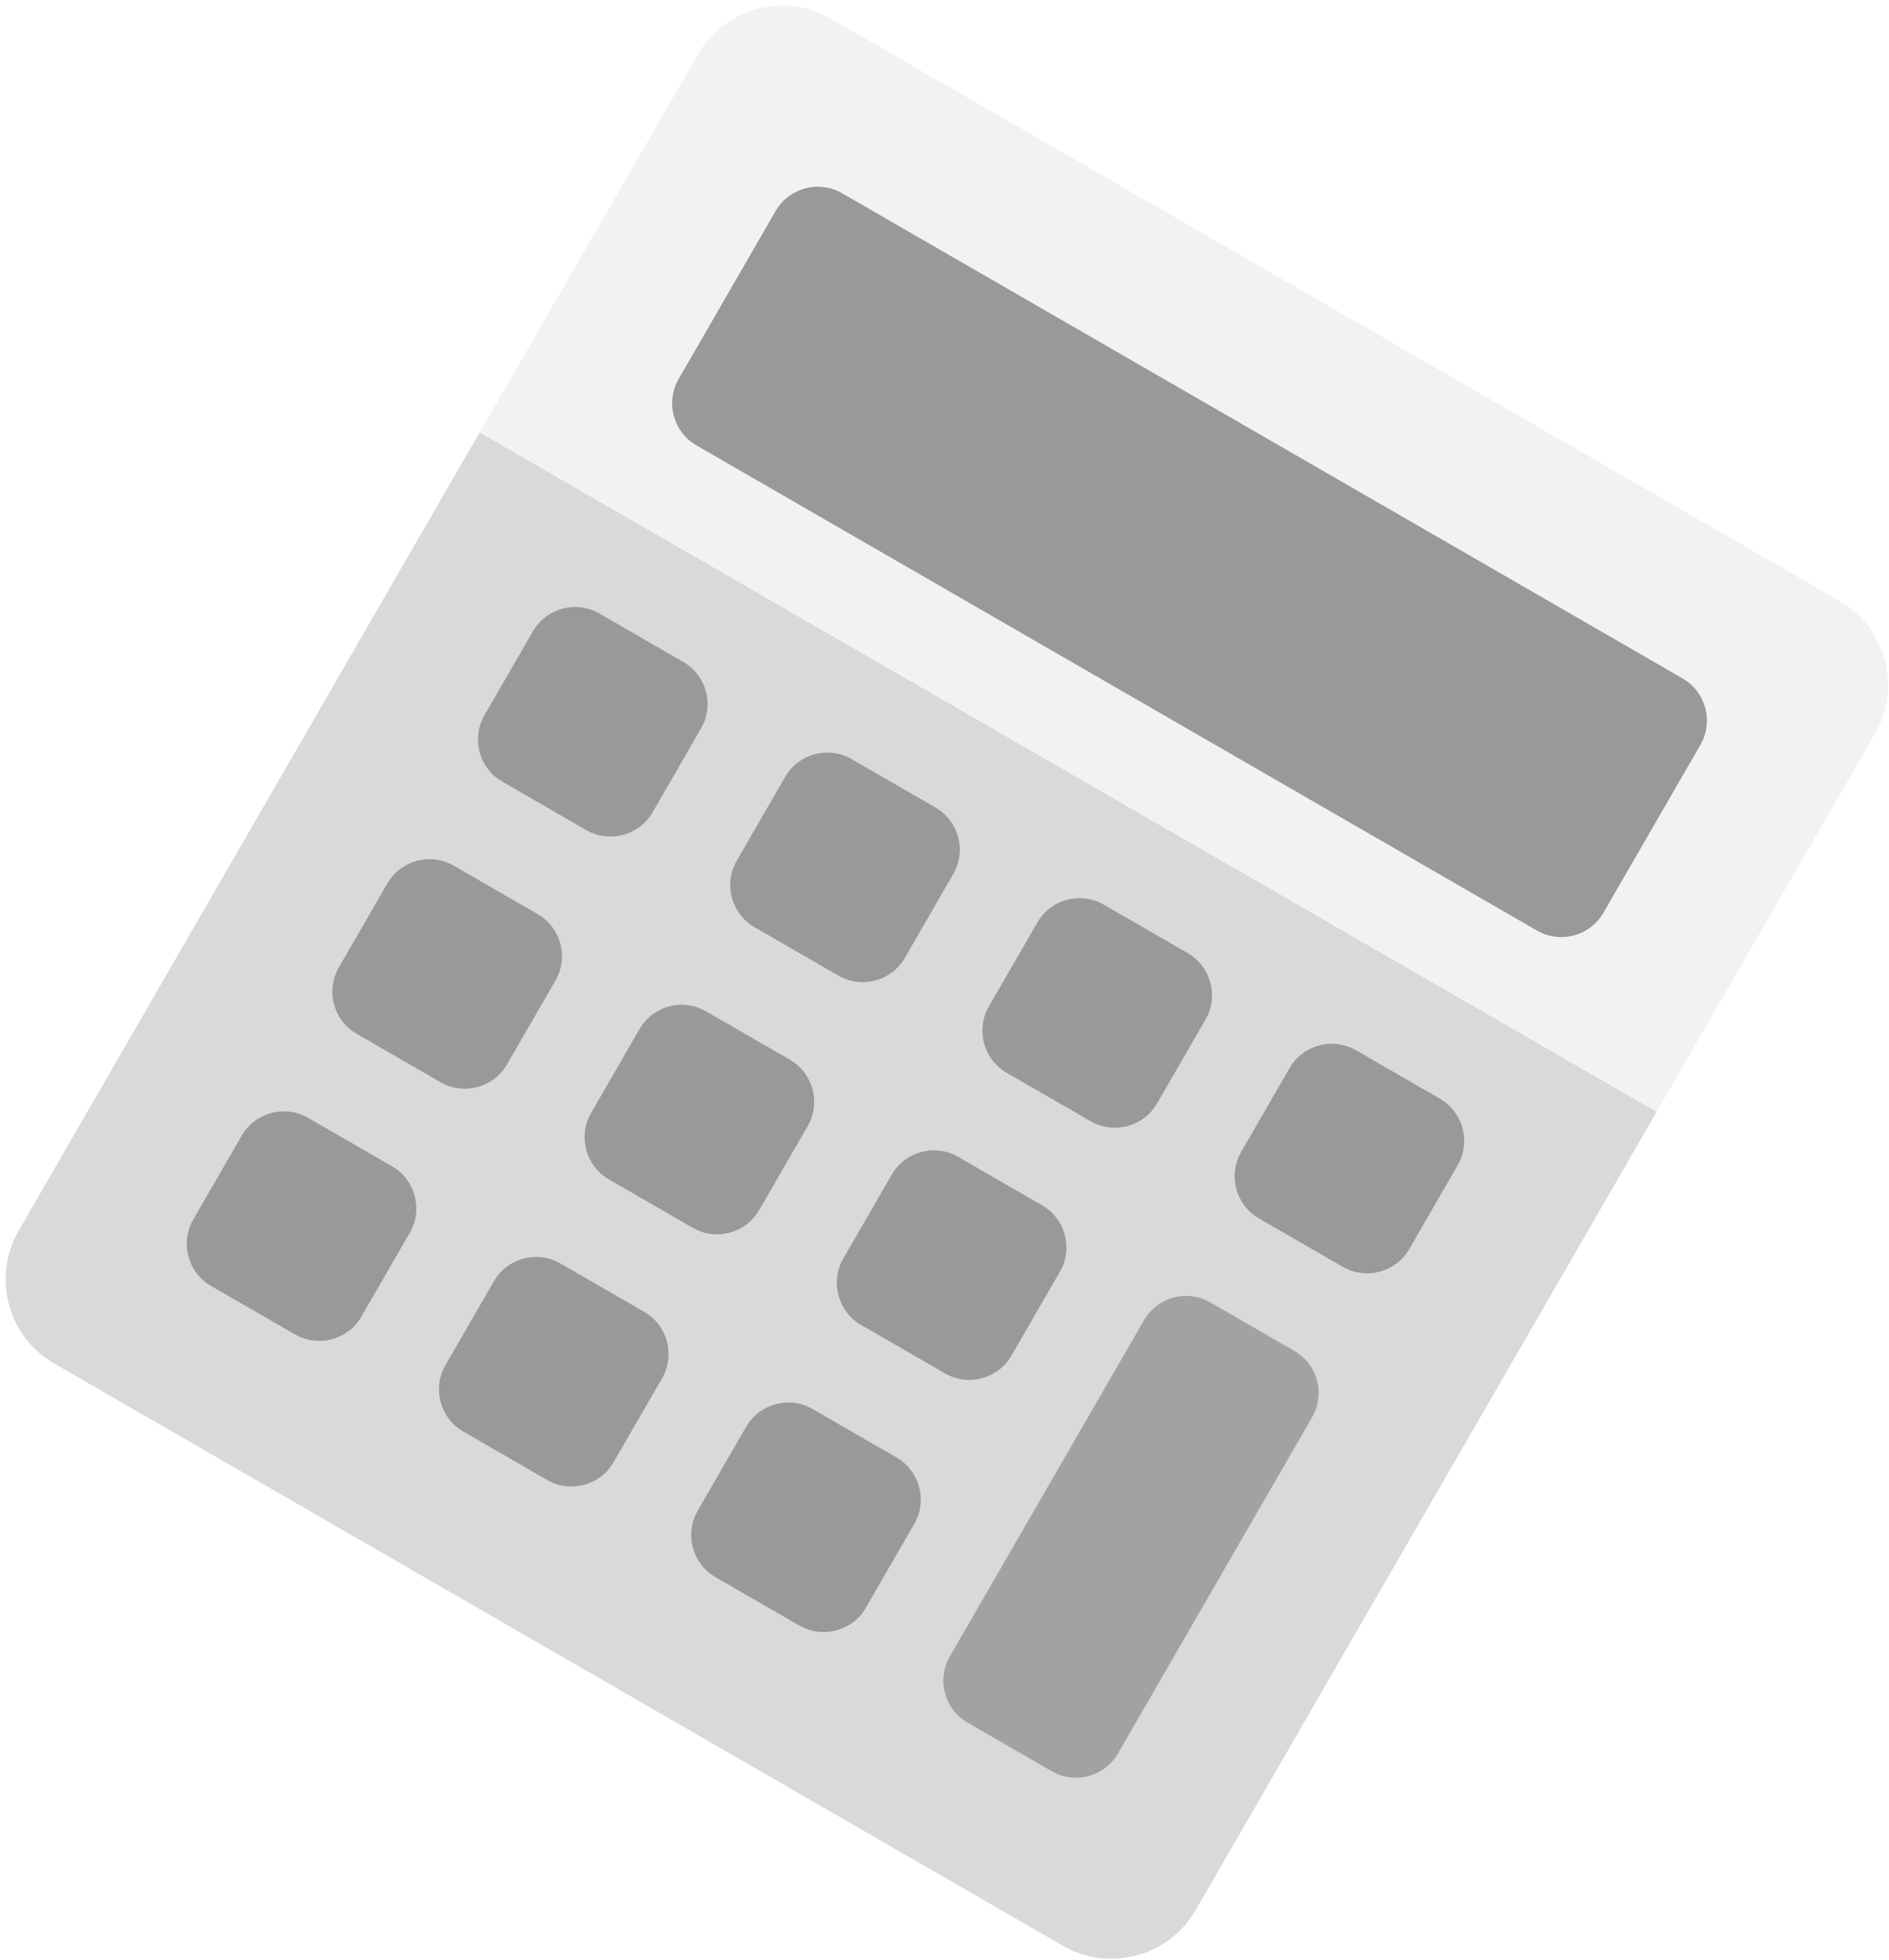
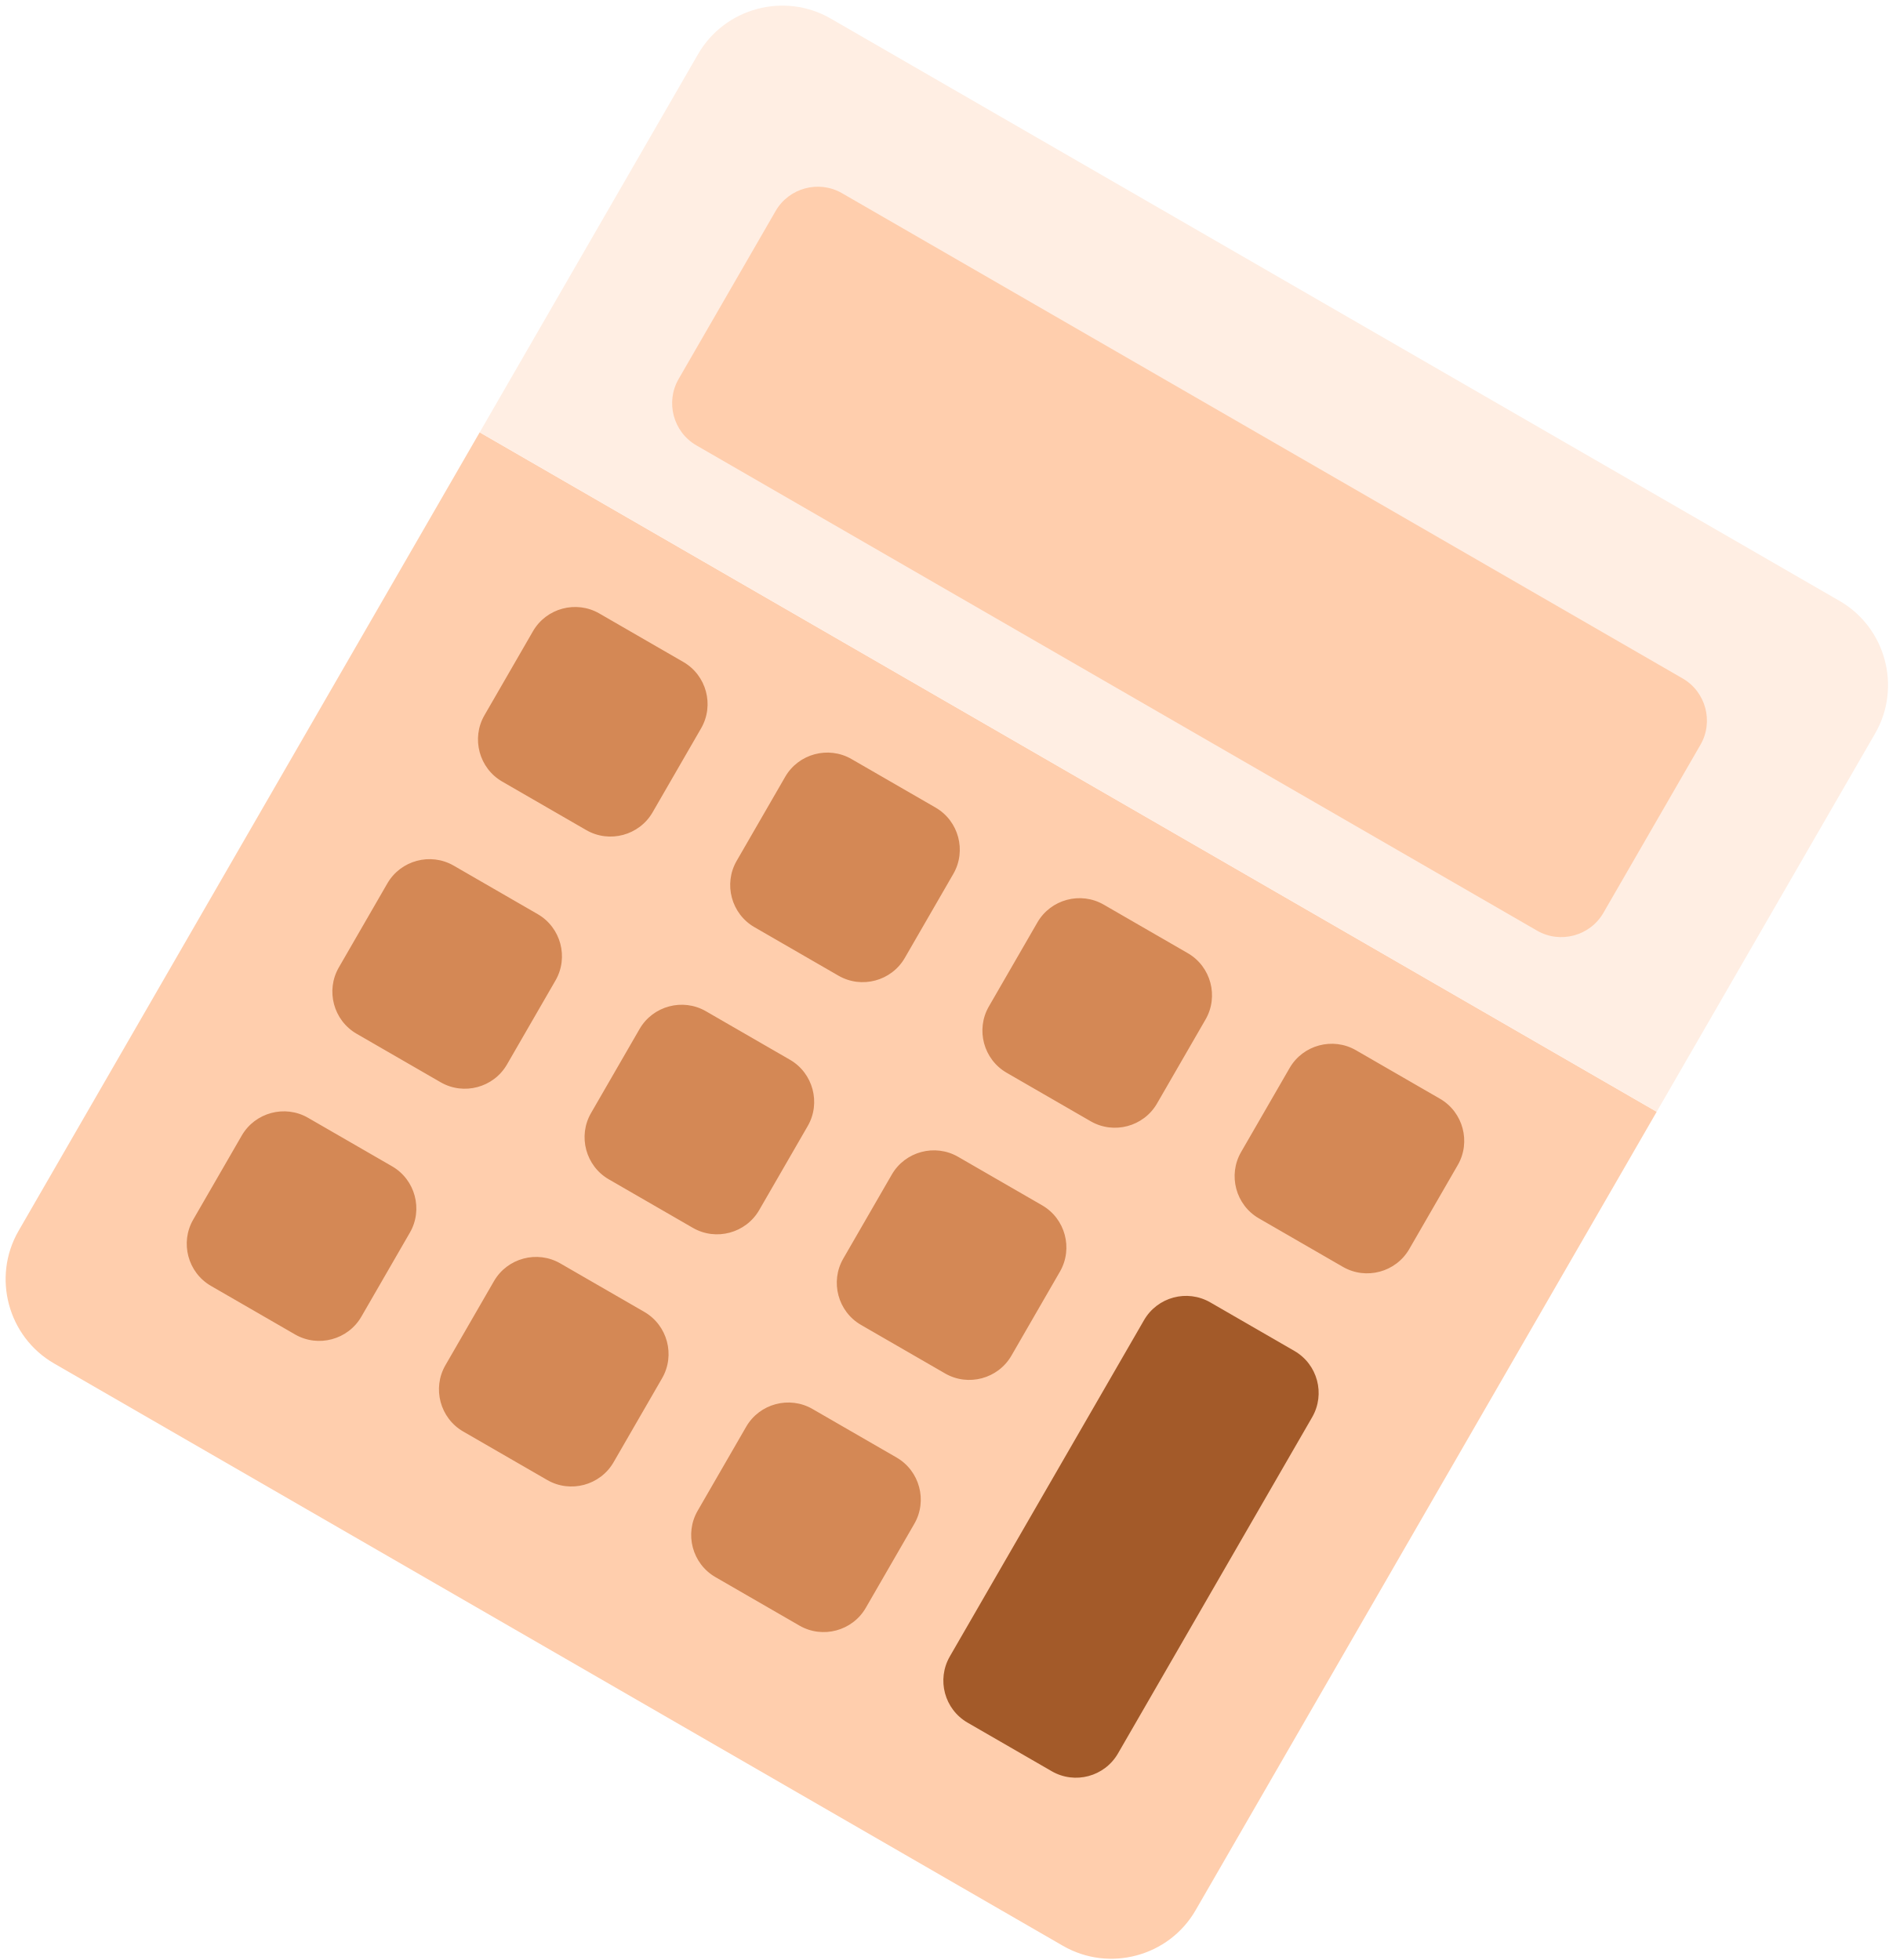
<svg xmlns="http://www.w3.org/2000/svg" width="315" height="327" viewBox="0 0 315 327" fill="none">
-   <g style="mix-blend-mode:luminosity">
-     <path d="M80.014 72.13L3.096 205.356C-1.357 213.069 1.31 223.023 9.023 227.476L177.308 324.635C185.021 329.088 194.975 326.421 199.428 318.708L276.346 185.483L80.014 72.13Z" fill="#D9D9D9" />
-     <path d="M306.853 100.256L138.569 3.097C130.856 -1.357 120.901 1.311 116.448 9.024L80.014 72.13L276.346 185.483L312.78 122.376C317.233 114.663 314.566 104.709 306.853 100.256Z" fill="#F2F2F2" />
-     <path d="M140.447 32.229L280.685 113.195C284.541 115.421 285.875 120.398 283.648 124.255L267.455 152.302C265.228 156.159 260.251 157.492 256.395 155.266L116.158 74.3C112.301 72.073 110.968 67.096 113.194 63.24L129.387 35.192C131.614 31.336 136.591 30.002 140.447 32.229Z" fill="#999999" />
-     <path fill-rule="evenodd" clip-rule="evenodd" d="M113.988 110.444L99.965 102.347C96.108 100.121 91.131 101.454 88.904 105.311L80.808 119.335C78.581 123.191 79.915 128.168 83.771 130.395L97.795 138.491C101.652 140.718 106.629 139.384 108.855 135.528L116.952 121.504C119.178 117.648 117.845 112.67 113.988 110.444ZM89.698 152.515L75.675 144.418C71.818 142.192 66.841 143.526 64.615 147.382L56.518 161.406C54.291 165.262 55.625 170.239 59.481 172.466L73.505 180.563C77.362 182.789 82.339 181.455 84.565 177.599L92.662 163.575C94.888 159.719 93.555 154.742 89.698 152.515ZM65.409 194.586L51.385 186.49C47.528 184.263 42.551 185.597 40.325 189.453L32.228 203.477C30.002 207.333 31.335 212.31 35.192 214.537L49.215 222.634C53.072 224.86 58.049 223.527 60.276 219.67L68.372 205.646C70.599 201.79 69.265 196.813 65.409 194.586ZM156.059 134.734L142.036 126.637C138.179 124.411 133.202 125.744 130.975 129.601L122.879 143.624C120.652 147.481 121.986 152.458 125.842 154.685L139.866 162.781C143.723 165.008 148.7 163.674 150.926 159.818L159.023 145.794C161.249 141.937 159.916 136.96 156.059 134.734ZM131.77 176.805L117.746 168.708C113.889 166.482 108.912 167.815 106.686 171.672L98.589 185.696C96.362 189.552 97.696 194.529 101.553 196.756L115.576 204.852C119.433 207.079 124.41 205.745 126.637 201.889L134.733 187.865C136.96 184.009 135.626 179.031 131.77 176.805ZM107.48 218.876L93.456 210.779C89.6 208.553 84.623 209.886 82.396 213.743L74.299 227.767C72.073 231.623 73.406 236.6 77.263 238.827L91.287 246.923C95.143 249.15 100.12 247.816 102.347 243.96L110.443 229.936C112.67 226.08 111.336 221.103 107.48 218.876ZM198.13 159.024L184.107 150.927C180.25 148.7 175.273 150.034 173.047 153.89L164.95 167.914C162.723 171.771 164.057 176.748 167.914 178.974L181.937 187.071C185.794 189.297 190.771 187.964 192.997 184.107L201.094 170.084C203.321 166.227 201.987 161.25 198.13 159.024ZM173.841 201.095L159.817 192.998C155.96 190.772 150.983 192.105 148.757 195.962L140.66 209.985C138.434 213.842 139.767 218.819 143.624 221.045L157.648 229.142C161.504 231.369 166.481 230.035 168.708 226.179L176.804 212.155C179.031 208.298 177.697 203.321 173.841 201.095ZM149.551 243.166L135.527 235.069C131.671 232.843 126.694 234.176 124.467 238.033L116.37 252.056C114.144 255.913 115.477 260.89 119.334 263.117L133.358 271.213C137.214 273.44 142.191 272.106 144.418 268.25L152.514 254.226C154.741 250.369 153.407 245.392 149.551 243.166ZM240.202 183.313L226.178 175.217C222.321 172.99 217.344 174.324 215.118 178.18L207.021 192.204C204.795 196.06 206.128 201.038 209.985 203.264L224.008 211.361C227.865 213.587 232.842 212.254 235.069 208.397L243.165 194.373C245.392 190.517 244.058 185.54 240.202 183.313Z" fill="#999999" />
-     <path d="M215.912 225.384L201.888 217.288C198.016 215.052 193.064 216.379 190.828 220.251L158.442 276.346C156.206 280.219 157.533 285.171 161.405 287.406L175.429 295.503C179.301 297.739 184.253 296.412 186.489 292.539L218.875 236.445C221.111 232.572 219.784 227.62 215.912 225.384Z" fill="#FF8833" />
-   </g>
+   <path d="M80.014 72.13L3.096 205.356C-1.357 213.069 1.31 223.023 9.023 227.476L177.308 324.635C185.021 329.088 194.975 326.421 199.428 318.708L276.346 185.483L80.014 72.13Z" fill="#FFCEAD" />
+   <path d="M306.853 100.256L138.569 3.097C130.856 -1.357 120.901 1.311 116.448 9.024L80.014 72.13L276.346 185.483L312.78 122.376C317.233 114.663 314.566 104.709 306.853 100.256Z" fill="#FFEEE3" />
+   <path d="M140.447 32.229L280.685 113.195C284.541 115.421 285.875 120.398 283.648 124.255L267.455 152.302C265.228 156.159 260.251 157.492 256.395 155.266L116.158 74.3C112.301 72.073 110.968 67.096 113.194 63.24L129.387 35.192C131.614 31.336 136.591 30.002 140.447 32.229Z" fill="#FFCEAD" />
+   <path fill-rule="evenodd" clip-rule="evenodd" d="M113.988 110.444L99.965 102.347C96.108 100.121 91.131 101.454 88.904 105.311L80.808 119.335C78.581 123.191 79.915 128.168 83.771 130.395L97.795 138.491C101.652 140.718 106.629 139.384 108.855 135.528L116.952 121.504C119.178 117.648 117.845 112.67 113.988 110.444ZM89.698 152.515L75.675 144.418C71.818 142.192 66.841 143.526 64.615 147.382L56.518 161.406C54.291 165.262 55.625 170.239 59.481 172.466L73.505 180.563C77.362 182.789 82.339 181.455 84.565 177.599L92.662 163.575C94.888 159.719 93.555 154.742 89.698 152.515ZM65.409 194.586L51.385 186.49C47.528 184.263 42.551 185.597 40.325 189.453L32.228 203.477C30.002 207.333 31.335 212.31 35.192 214.537L49.215 222.634C53.072 224.86 58.049 223.527 60.276 219.67L68.372 205.646C70.599 201.79 69.265 196.813 65.409 194.586ZM156.059 134.734L142.036 126.637C138.179 124.411 133.202 125.744 130.975 129.601L122.879 143.624C120.652 147.481 121.986 152.458 125.842 154.685L139.866 162.781C143.723 165.008 148.7 163.674 150.926 159.818L159.023 145.794C161.249 141.937 159.916 136.96 156.059 134.734ZM131.77 176.805L117.746 168.708C113.889 166.482 108.912 167.815 106.686 171.672L98.589 185.696C96.362 189.552 97.696 194.529 101.553 196.756L115.576 204.852C119.433 207.079 124.41 205.745 126.637 201.889L134.733 187.865C136.96 184.009 135.626 179.031 131.77 176.805ZM107.48 218.876L93.456 210.779C89.6 208.553 84.623 209.886 82.396 213.743L74.299 227.767C72.073 231.623 73.406 236.6 77.263 238.827L91.287 246.923C95.143 249.15 100.12 247.816 102.347 243.96L110.443 229.936C112.67 226.08 111.336 221.103 107.48 218.876ZM198.13 159.024L184.107 150.927C180.25 148.7 175.273 150.034 173.047 153.89L164.95 167.914C162.723 171.771 164.057 176.748 167.914 178.974L181.937 187.071C185.794 189.297 190.771 187.964 192.997 184.107L201.094 170.084C203.321 166.227 201.987 161.25 198.13 159.024ZM173.841 201.095L159.817 192.998C155.96 190.772 150.983 192.105 148.757 195.962L140.66 209.985C138.434 213.842 139.767 218.819 143.624 221.045L157.648 229.142C161.504 231.369 166.481 230.035 168.708 226.179L176.804 212.155C179.031 208.298 177.697 203.321 173.841 201.095ZM149.551 243.166L135.527 235.069C131.671 232.843 126.694 234.176 124.467 238.033L116.37 252.056C114.144 255.913 115.477 260.89 119.334 263.117L133.358 271.213C137.214 273.44 142.191 272.106 144.418 268.25L152.514 254.226C154.741 250.369 153.407 245.392 149.551 243.166ZM240.202 183.313L226.178 175.217C222.321 172.99 217.344 174.324 215.118 178.18L207.021 192.204C204.795 196.06 206.128 201.038 209.985 203.264L224.008 211.361C227.865 213.587 232.842 212.254 235.069 208.397L243.165 194.373C245.392 190.517 244.058 185.54 240.202 183.313Z" fill="#D48855" />
+   <path d="M215.912 225.384L201.888 217.288C198.016 215.052 193.064 216.379 190.828 220.251L158.442 276.346C156.206 280.219 157.533 285.171 161.405 287.406L175.429 295.503C179.301 297.739 184.253 296.412 186.489 292.539L218.875 236.445C221.111 232.572 219.784 227.62 215.912 225.384Z" fill="#A35A29" />
</svg>
